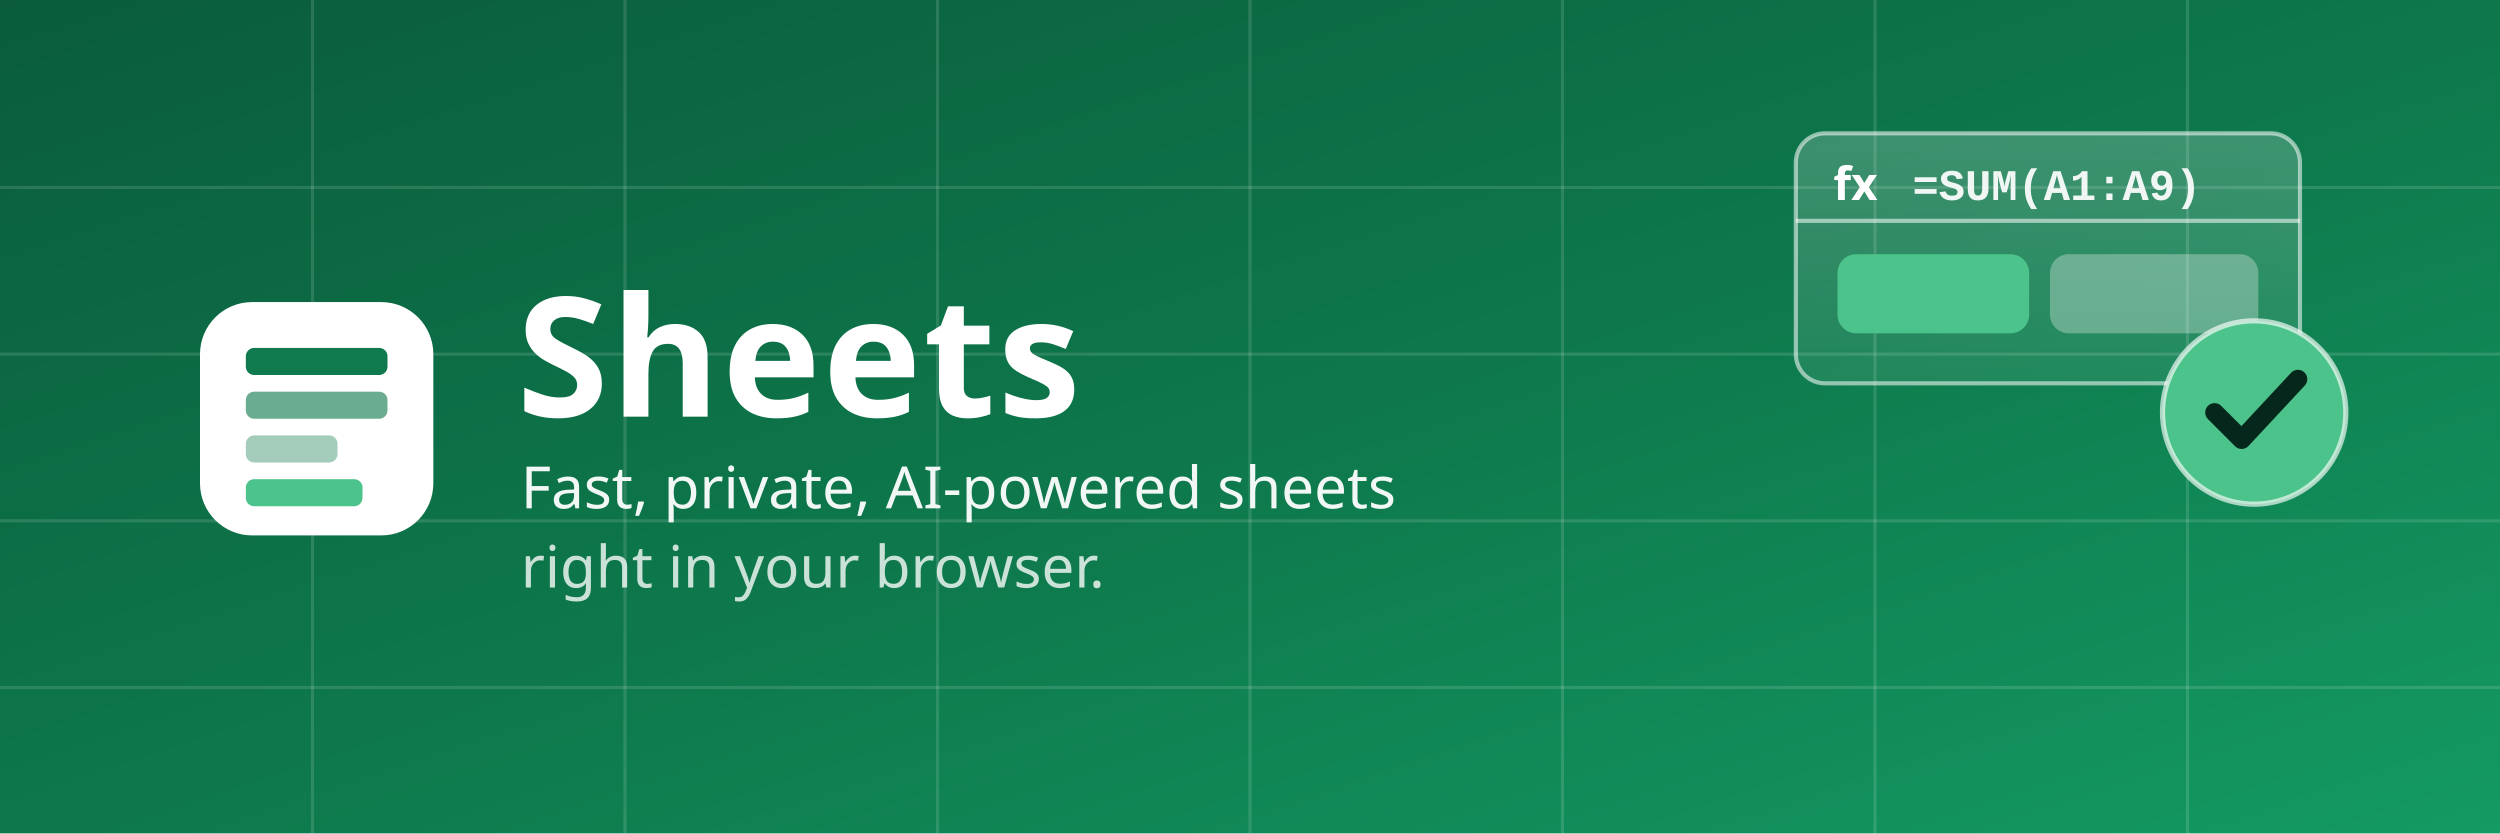
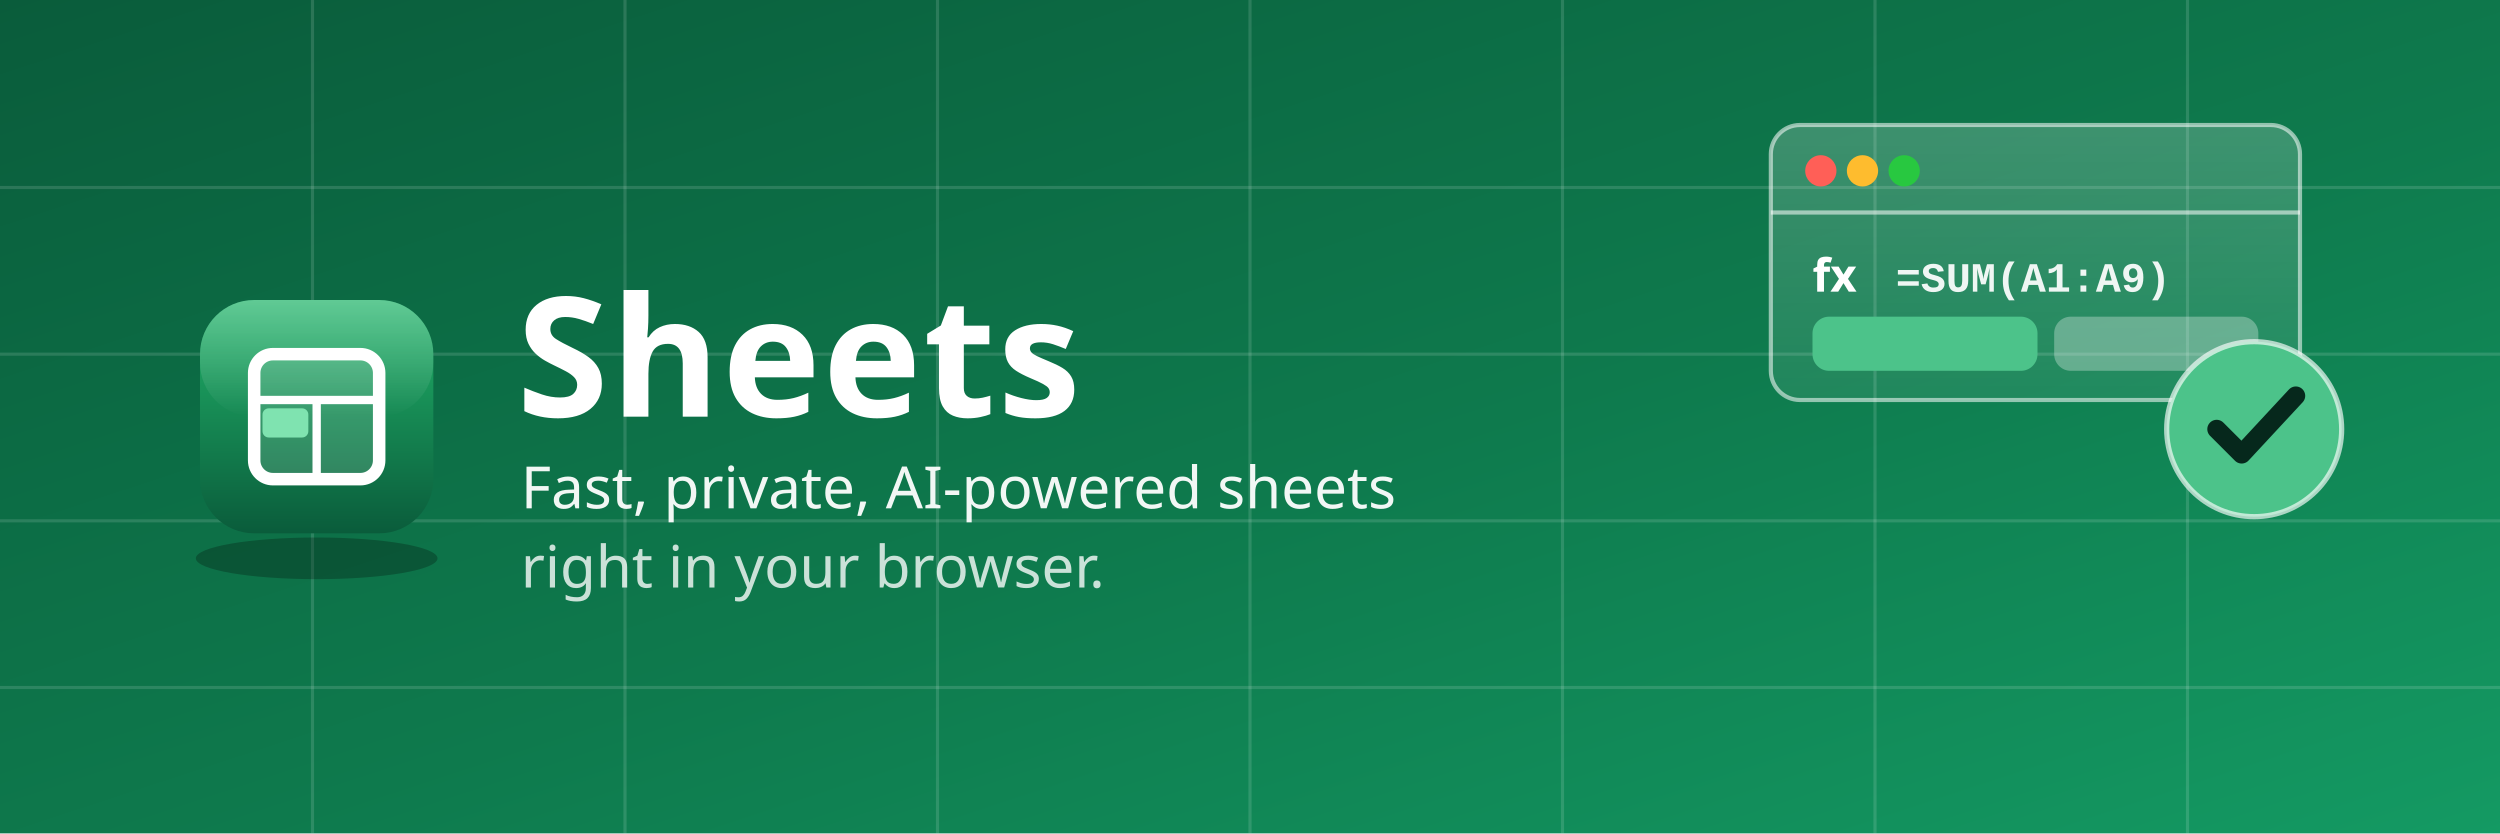
<svg xmlns="http://www.w3.org/2000/svg" width="1200" height="400" viewBox="0 0 1200 400" role="img" aria-label="Sheets — fast, private, AI-powered sheets">
  <defs>
    <linearGradient id="bg" x1="0" y1="0" x2="1" y2="1">
      <stop offset="0" stop-color="#0A5C3B" />
      <stop offset="0.55" stop-color="#0E7A4D" />
      <stop offset="1" stop-color="#149A63" />
+     </linearGradient>
+     <linearGradient id="iconBody" x1="0" y1="0" x2="0" y2="1">
+       <stop offset="0" stop-color="#22B56B" />
+       <stop offset="1" stop-color="#0A5C3B" />
+     </linearGradient>
+     <linearGradient id="gloss" x1="0" y1="0" x2="0" y2="1">
+       <stop offset="0" stop-color="#ffffff" stop-opacity="0.28" />
+       <stop offset="1" stop-color="#ffffff" stop-opacity="0" />
    </linearGradient>
    <linearGradient id="card" x1="0" y1="0" x2="0" y2="1">
      <stop offset="0" stop-color="#ffffff" stop-opacity="0.20" />
      <stop offset="1" stop-color="#ffffff" stop-opacity="0.07" />
    </linearGradient>
  </defs>
  <rect width="1200" height="400" fill="url(#bg)" />
  <g stroke="#ffffff" stroke-opacity="0.13" stroke-width="1.5">
    <path d="M0 90 H1200 M0 170 H1200 M0 250 H1200 M0 330 H1200" />
    <path d="M150 0 V400 M300 0 V400 M450 0 V400 M600 0 V400 M750 0 V400 M900 0 V400 M1050 0 V400" />
  </g>
  <g>
-     <rect x="96" y="145" width="112" height="112" rx="25" fill="#ffffff" />
-     <rect x="118" y="167" width="68" height="13" rx="4" fill="#0E7A4D" />
-     <rect x="118" y="188" width="68" height="13" rx="4" fill="#0E7A4D" fill-opacity="0.62" />
-     <rect x="118" y="209" width="44" height="13" rx="4" fill="#0E7A4D" fill-opacity="0.38" />
-     <rect x="118" y="230" width="56" height="13" rx="4" fill="#4CC38A" />
+     <ellipse cx="152" cy="268" rx="58" ry="10" fill="#000000" fill-opacity="0.25" />
+     <rect x="96" y="144" width="112" height="112" rx="26" fill="url(#iconBody)" />
+     <rect x="96" y="144" width="112" height="56" rx="26" fill="url(#gloss)" />
+     <rect x="122" y="170" width="60" height="60" rx="9" fill="#ffffff" fill-opacity="0.14" stroke="#ffffff" stroke-width="6" />
+     <line x1="122" y1="192" x2="182" y2="192" stroke="#ffffff" stroke-width="4" />
+     <line x1="152" y1="192" x2="152" y2="230" stroke="#ffffff" stroke-width="4" />
+     <rect x="126" y="196" width="22" height="14" rx="3" fill="#7FE3B0" />
  </g>
  <text x="248" y="200" font-family="Verdana, Geneva, sans-serif" font-size="80" font-weight="bold" fill="#ffffff" letter-spacing="1">Sheets</text>
  <text x="250" y="244" font-family="Verdana, Geneva, sans-serif" font-size="28" fill="#ffffff" fill-opacity="0.94">Fast, private, AI-powered sheets</text>
  <text x="250" y="282" font-family="Verdana, Geneva, sans-serif" font-size="28" fill="#ffffff" fill-opacity="0.78">right in your browser.</text>
  <g>
-     <rect x="862" y="64" width="242" height="120" rx="14" fill="url(#card)" stroke="#ffffff" stroke-opacity="0.55" stroke-width="2" />
-     <line x1="862" y1="106" x2="1104" y2="106" stroke="#ffffff" stroke-opacity="0.55" stroke-width="2" />
-     <rect x="882" y="122" width="92" height="38" rx="9" fill="#4CC38A" />
-     <rect x="984" y="122" width="100" height="38" rx="9" fill="#ffffff" fill-opacity="0.30" />
-     <text x="880" y="96" font-family="Verdana, Geneva, sans-serif" font-size="22" font-weight="bold" fill="#ffffff">fx</text>
-     <text x="918" y="96" font-family="'Courier New', Courier, monospace" font-size="21" font-weight="bold" fill="#ffffff" fill-opacity="0.92">=SUM(A1:A9)</text>
-     <circle cx="1082" cy="198" r="44" fill="#4CC38A" stroke="#ffffff" stroke-opacity="0.65" stroke-width="2.5" />
-     <path d="M1063 198 l13 13 l27 -29" fill="none" stroke="#06281C" stroke-width="9" stroke-linecap="round" stroke-linejoin="round" />
+     <rect x="850" y="60" width="254" height="132" rx="14" fill="url(#card)" stroke="#ffffff" stroke-opacity="0.55" stroke-width="2" />
+     <circle cx="874" cy="82" r="7.5" fill="#FF5F57" />
+     <circle cx="894" cy="82" r="7.5" fill="#FEBC2E" />
+     <circle cx="914" cy="82" r="7.5" fill="#28C840" />
+     <line x1="850" y1="102" x2="1104" y2="102" stroke="#ffffff" stroke-opacity="0.55" stroke-width="2" />
+     <text x="870" y="140" font-family="Verdana, Geneva, sans-serif" font-size="22" font-weight="bold" fill="#ffffff">fx</text>
+     <text x="910" y="140" font-family="'Courier New', Courier, monospace" font-size="20" font-weight="bold" fill="#ffffff" fill-opacity="0.92">=SUM(A1:A9)</text>
+     <rect x="870" y="152" width="108" height="26" rx="8" fill="#4CC38A" />
+     <rect x="986" y="152" width="98" height="26" rx="8" fill="#ffffff" fill-opacity="0.30" />
+     <circle cx="1082" cy="206" r="42" fill="#4CC38A" stroke="#ffffff" stroke-opacity="0.65" stroke-width="2.5" />
+     <path d="M1064 206 l12 12 l26 -28" fill="none" stroke="#06281C" stroke-width="9" stroke-linecap="round" stroke-linejoin="round" />
  </g>
</svg>
